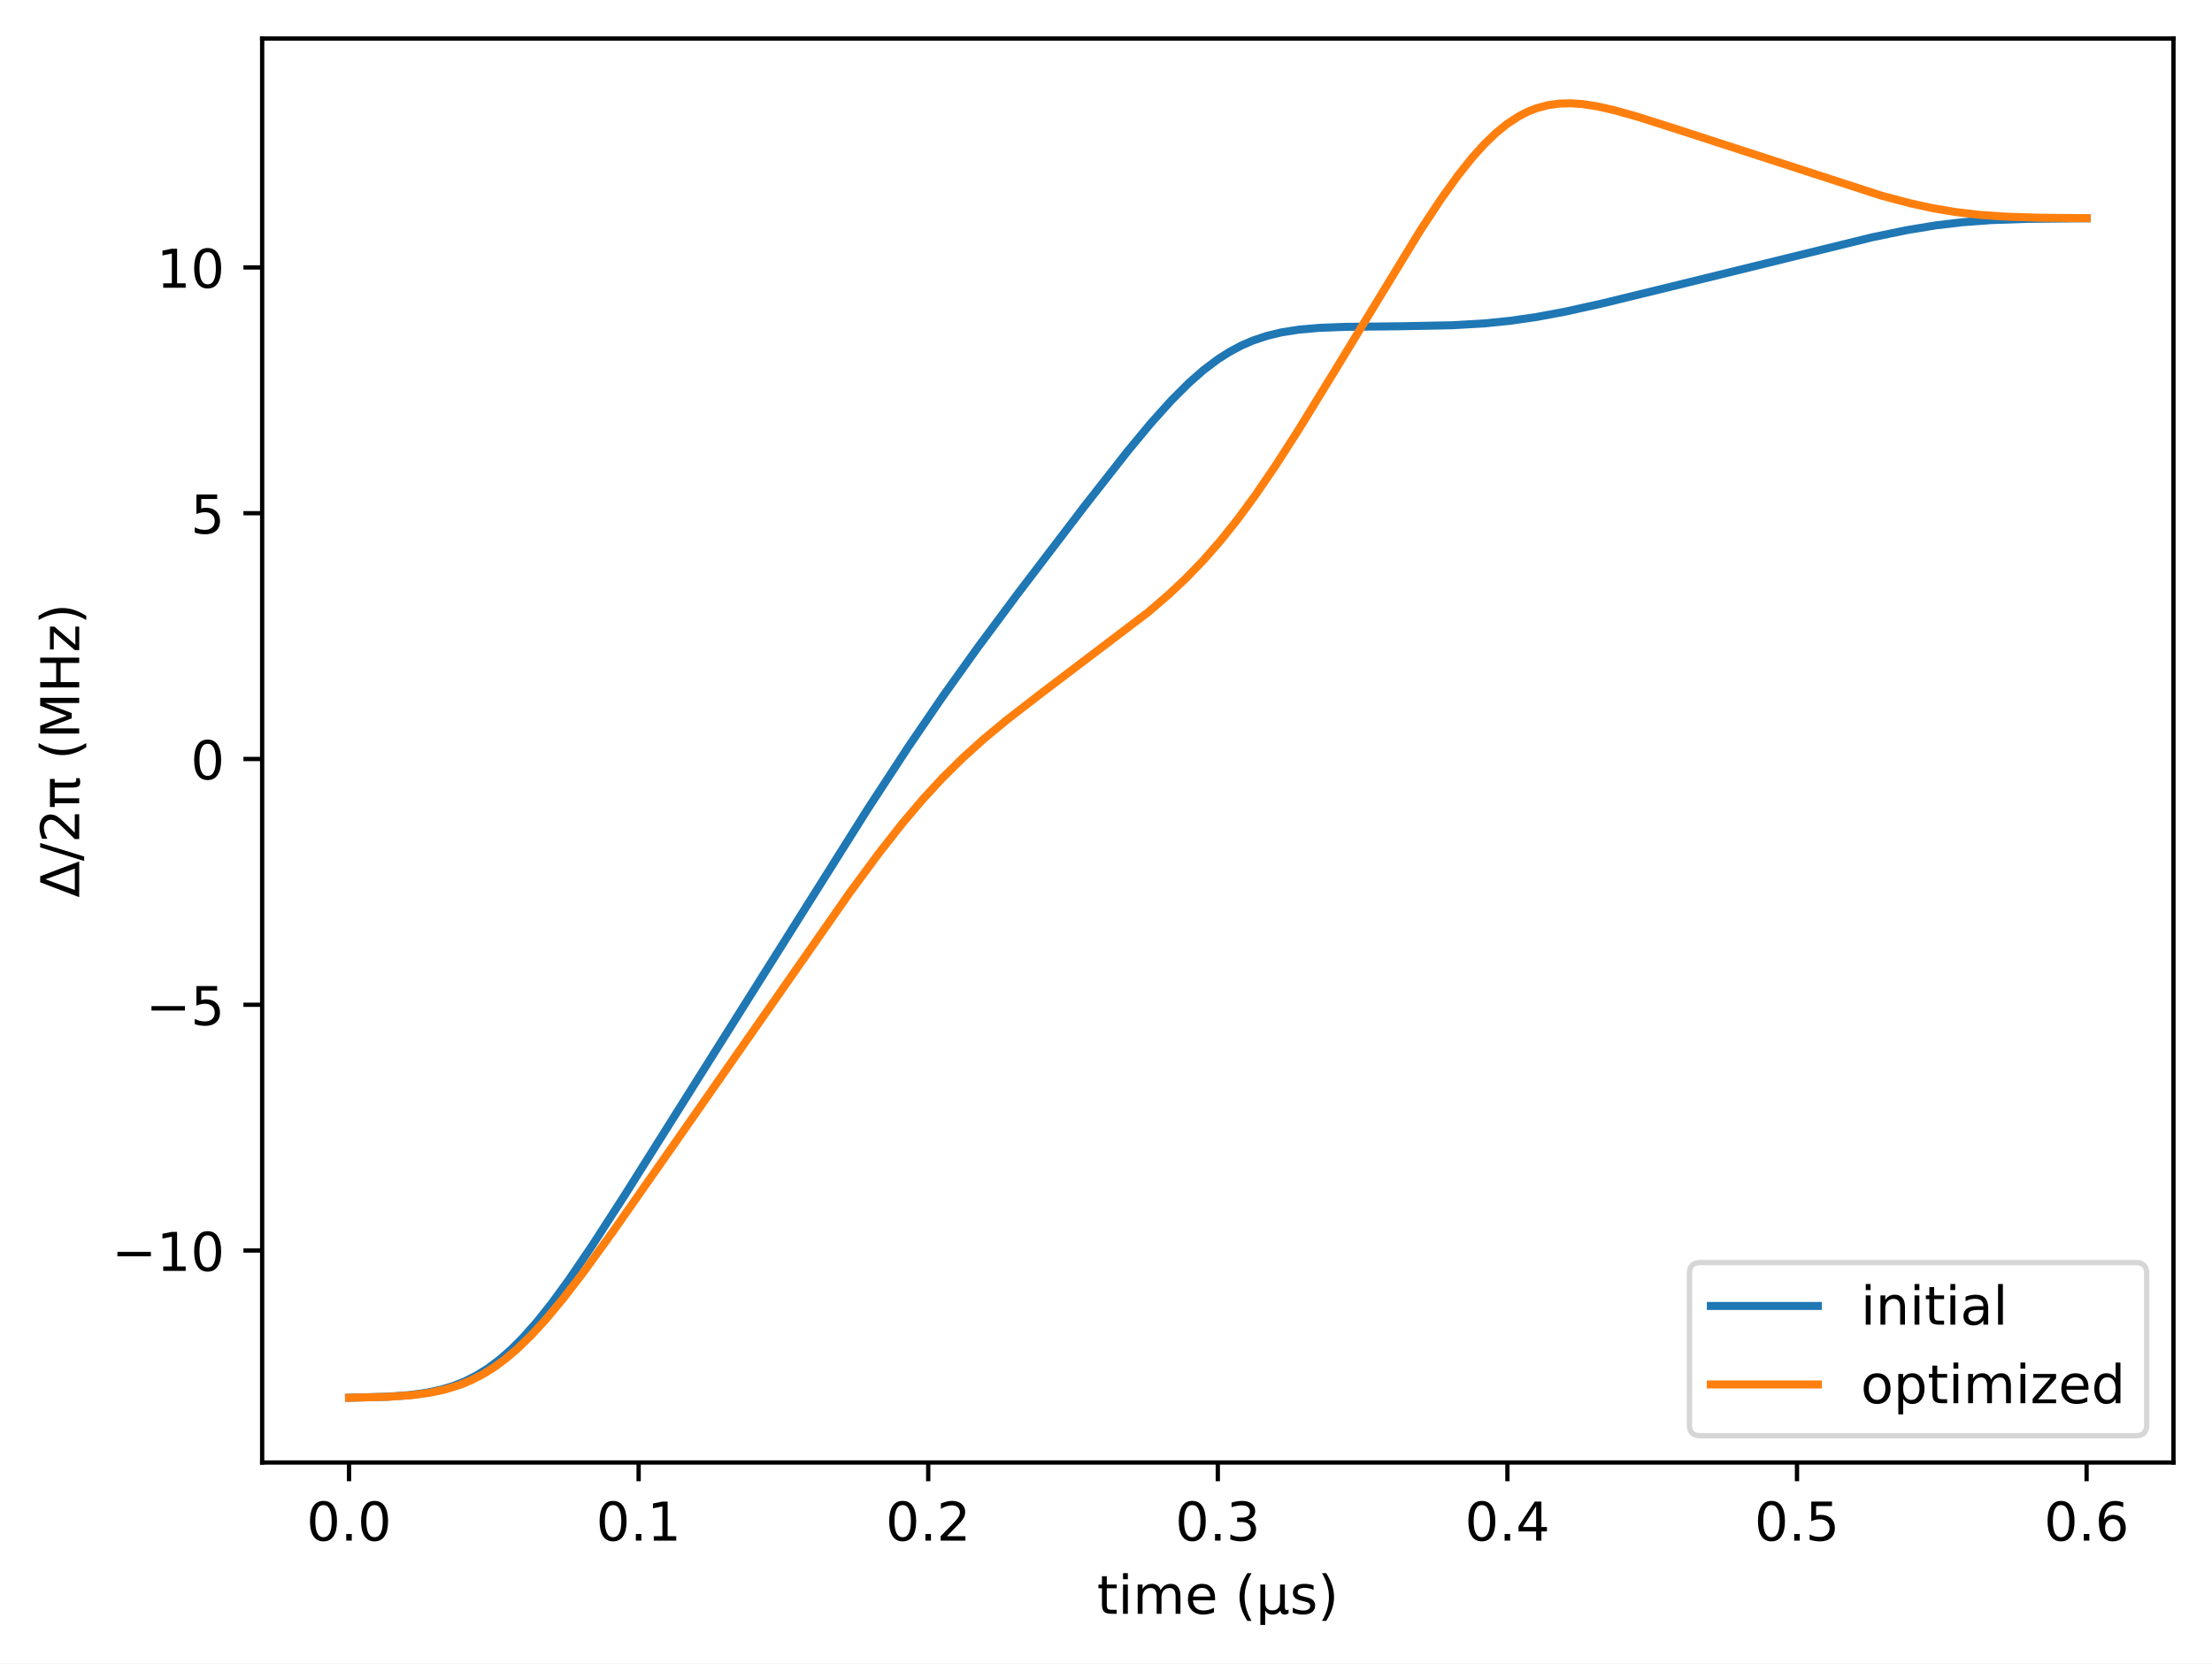
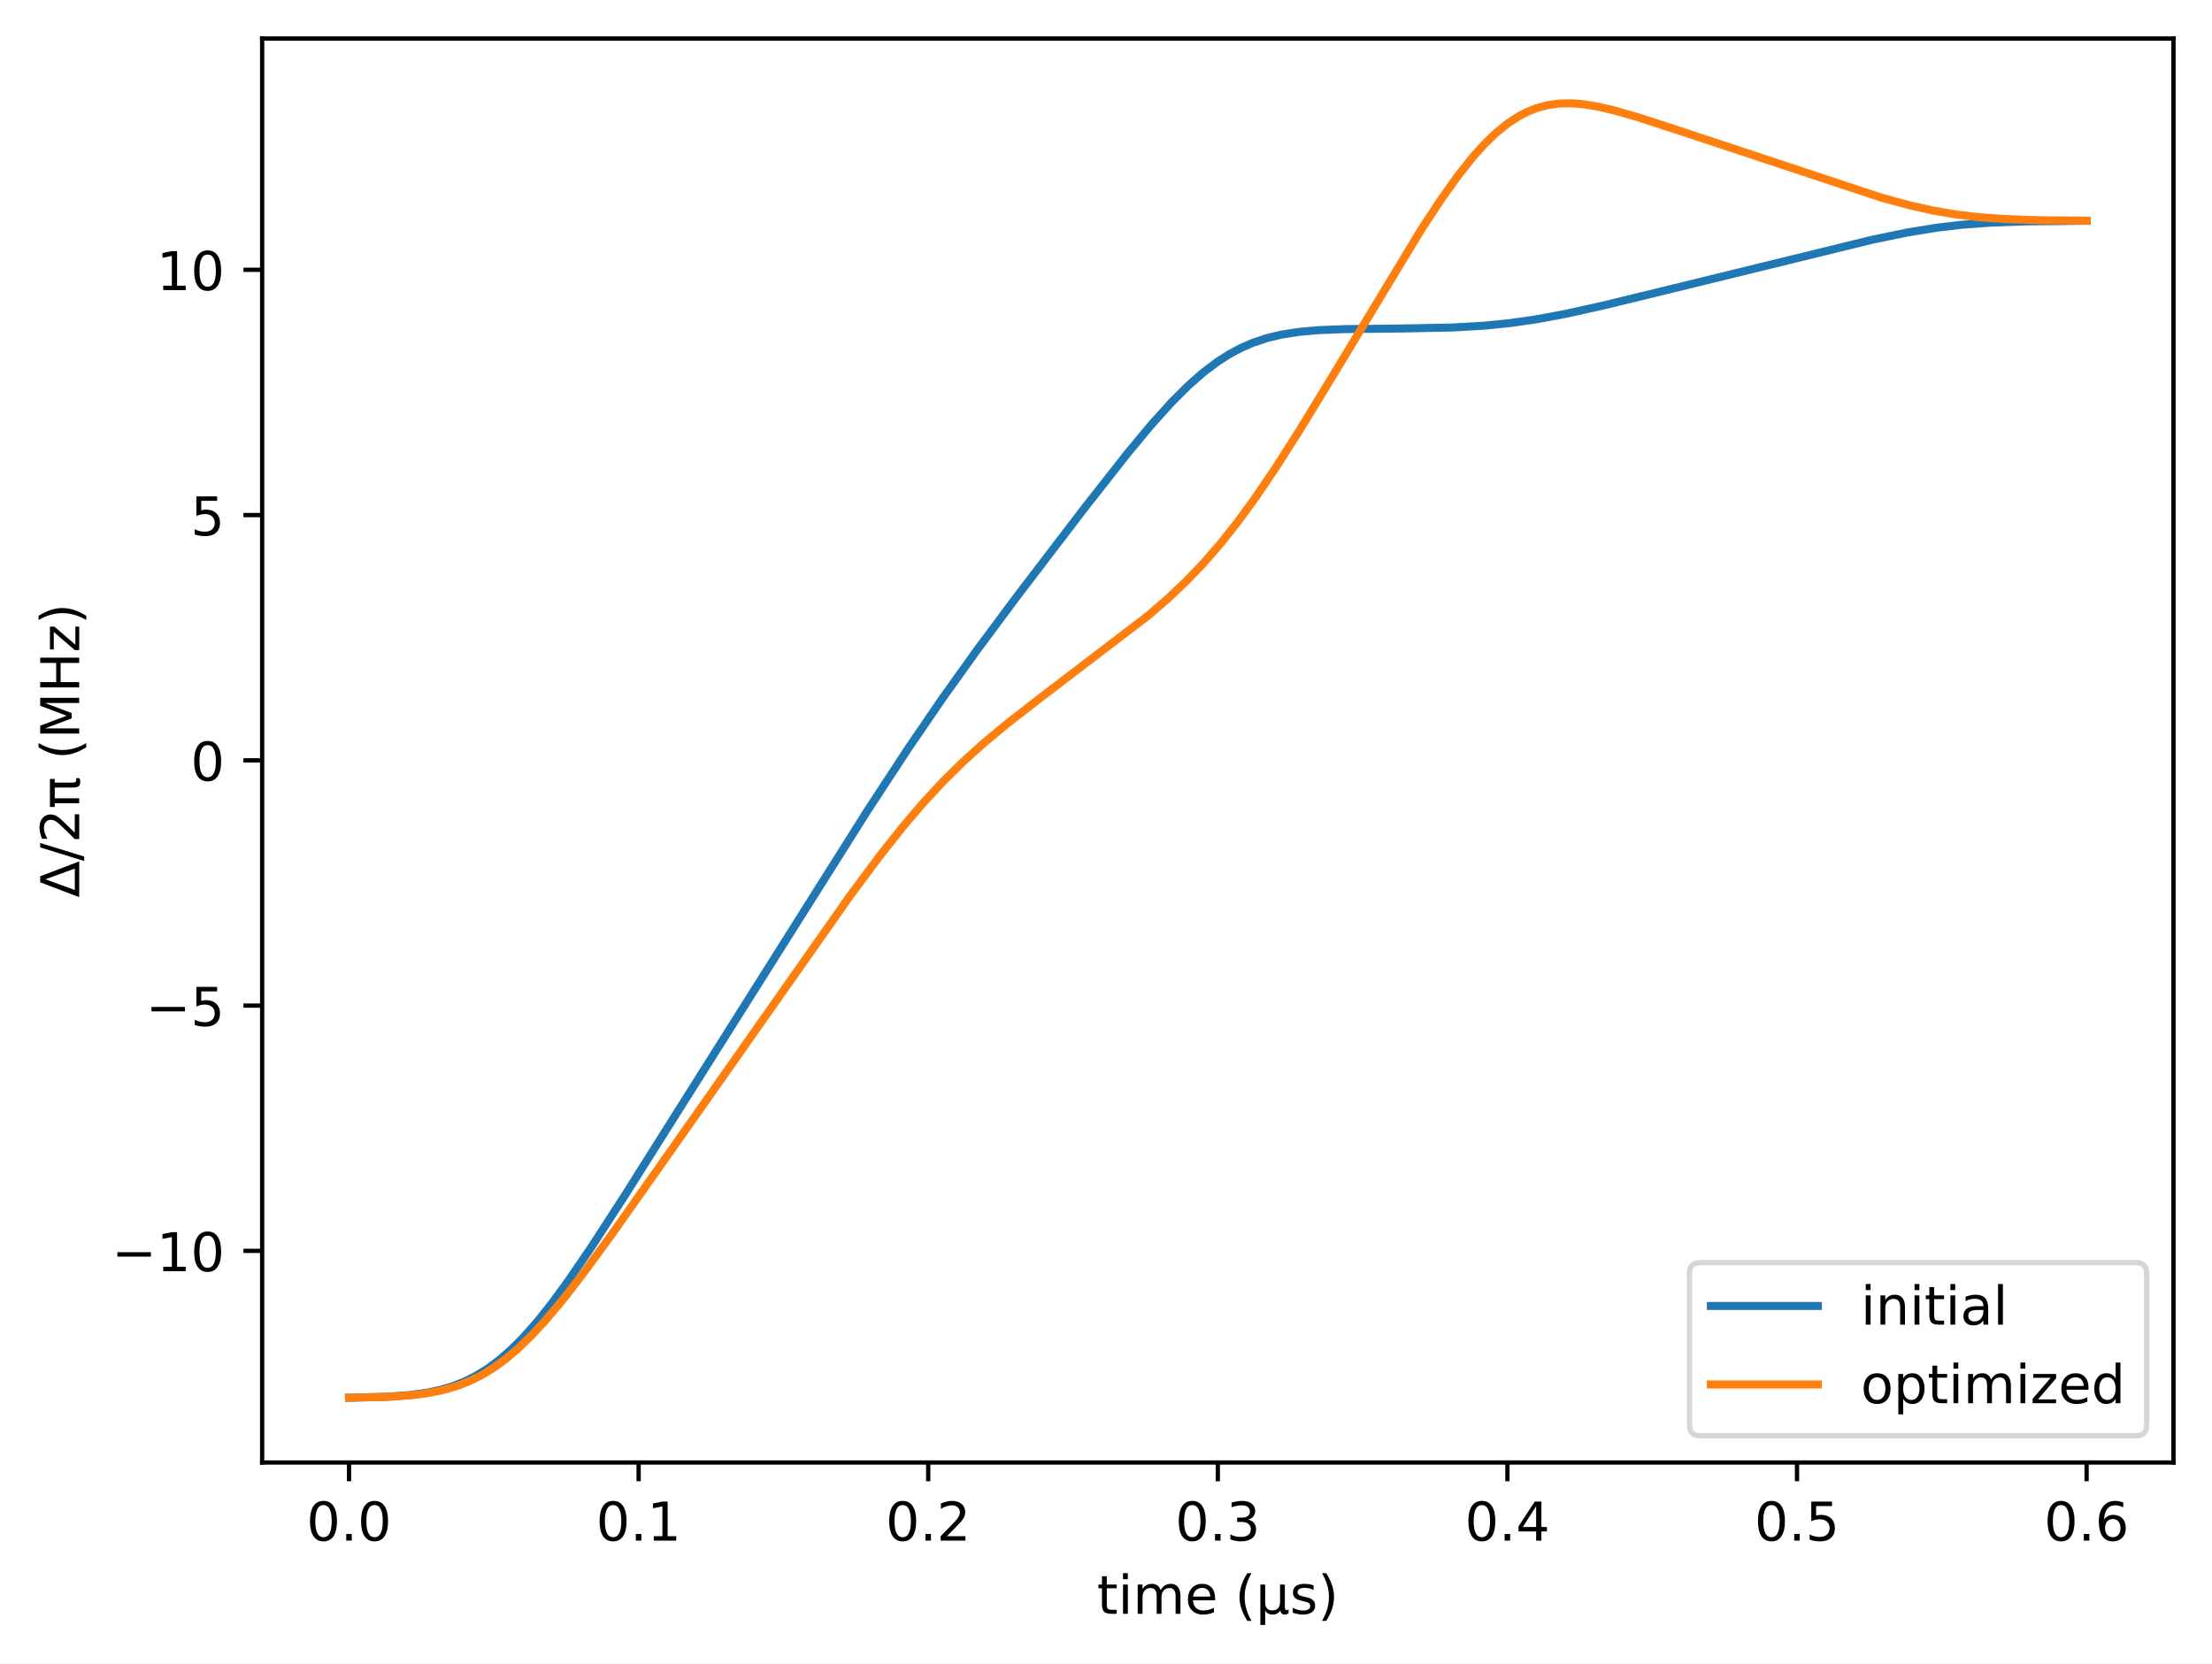
<svg xmlns="http://www.w3.org/2000/svg" xmlns:xlink="http://www.w3.org/1999/xlink" width="413.303pt" height="310.868pt" viewBox="0 0 413.303 310.868" version="1.1">
  <defs>
    <style type="text/css">*{stroke-linejoin: round; stroke-linecap: butt}</style>
  </defs>
  <g id="figure_1">
    <g id="patch_1">
      <path d="M 0 310.868  L 413.303 310.868  L 413.303 0  L 0 0  z " style="fill: #ffffff" />
    </g>
    <g id="axes_1">
      <g id="patch_2">
        <path d="M 48.983 273.312  L 406.103 273.312  L 406.103 7.2  L 48.983 7.2  z " style="fill: #ffffff" />
      </g>
      <g id="matplotlib.axis_1">
        <g id="xtick_1">
          <g id="line2d_1">
            <defs>
-               <path id="m68960dca85" d="M 0 0  L 0 3.5  " style="stroke: #000000; stroke-width: 0.8" />
-             </defs>
-             <g>
-               <use xlink:href="#m68960dca85" x="65.216" y="273.312" style="stroke: #000000; stroke-width: 0.8" />
+               <path id="maa90dbbaae" d="M 0 0  L 0 3.5  " style="stroke: #000000; stroke-width: 0.8" />
+             </defs>
+             <g>
+               <use xlink:href="#maa90dbbaae" x="65.216" y="273.312" style="stroke: #000000; stroke-width: 0.8" />
            </g>
          </g>
          <g id="text_1">
            <g transform="translate(57.26398 287.9104)scale(0.1 -0.1)">
              <defs>
                <path id="DejaVuSans-30" d="M 2034 4250  Q 1547 4250 1301 3770  Q 1056 3291 1056 2328  Q 1056 1369 1301 889  Q 1547 409 2034 409  Q 2525 409 2770 889  Q 3016 1369 3016 2328  Q 3016 3291 2770 3770  Q 2525 4250 2034 4250  z M 2034 4750  Q 2819 4750 3233 4129  Q 3647 3509 3647 2328  Q 3647 1150 3233 529  Q 2819 -91 2034 -91  Q 1250 -91 836 529  Q 422 1150 422 2328  Q 422 3509 836 4129  Q 1250 4750 2034 4750  z " transform="scale(0.015625)" />
                <path id="DejaVuSans-2e" d="M 684 794  L 1344 794  L 1344 0  L 684 0  L 684 794  z " transform="scale(0.015625)" />
              </defs>
              <use xlink:href="#DejaVuSans-30" />
              <use xlink:href="#DejaVuSans-2e" x="63.623" />
              <use xlink:href="#DejaVuSans-30" x="95.41" />
            </g>
          </g>
        </g>
        <g id="xtick_2">
          <g id="line2d_2">
            <g>
-               <use xlink:href="#m68960dca85" x="119.325" y="273.312" style="stroke: #000000; stroke-width: 0.8" />
+               <use xlink:href="#maa90dbbaae" x="119.325" y="273.312" style="stroke: #000000; stroke-width: 0.8" />
            </g>
          </g>
          <g id="text_2">
            <g transform="translate(111.3731 287.9104)scale(0.1 -0.1)">
              <defs>
                <path id="DejaVuSans-31" d="M 794 531  L 1825 531  L 1825 4091  L 703 3866  L 703 4441  L 1819 4666  L 2450 4666  L 2450 531  L 3481 531  L 3481 0  L 794 0  L 794 531  z " transform="scale(0.015625)" />
              </defs>
              <use xlink:href="#DejaVuSans-30" />
              <use xlink:href="#DejaVuSans-2e" x="63.623" />
              <use xlink:href="#DejaVuSans-31" x="95.41" />
            </g>
          </g>
        </g>
        <g id="xtick_3">
          <g id="line2d_3">
            <g>
-               <use xlink:href="#m68960dca85" x="173.434" y="273.312" style="stroke: #000000; stroke-width: 0.8" />
+               <use xlink:href="#maa90dbbaae" x="173.434" y="273.312" style="stroke: #000000; stroke-width: 0.8" />
            </g>
          </g>
          <g id="text_3">
            <g transform="translate(165.4822 287.9104)scale(0.1 -0.1)">
              <defs>
                <path id="DejaVuSans-32" d="M 1228 531  L 3431 531  L 3431 0  L 469 0  L 469 531  Q 828 903 1448 1529  Q 2069 2156 2228 2338  Q 2531 2678 2651 2914  Q 2772 3150 2772 3378  Q 2772 3750 2511 3984  Q 2250 4219 1831 4219  Q 1534 4219 1204 4116  Q 875 4013 500 3803  L 500 4441  Q 881 4594 1212 4672  Q 1544 4750 1819 4750  Q 2544 4750 2975 4387  Q 3406 4025 3406 3419  Q 3406 3131 3298 2873  Q 3191 2616 2906 2266  Q 2828 2175 2409 1742  Q 1991 1309 1228 531  z " transform="scale(0.015625)" />
              </defs>
              <use xlink:href="#DejaVuSans-30" />
              <use xlink:href="#DejaVuSans-2e" x="63.623" />
              <use xlink:href="#DejaVuSans-32" x="95.41" />
            </g>
          </g>
        </g>
        <g id="xtick_4">
          <g id="line2d_4">
            <g>
-               <use xlink:href="#m68960dca85" x="227.543" y="273.312" style="stroke: #000000; stroke-width: 0.8" />
+               <use xlink:href="#maa90dbbaae" x="227.543" y="273.312" style="stroke: #000000; stroke-width: 0.8" />
            </g>
          </g>
          <g id="text_4">
            <g transform="translate(219.5913 287.9104)scale(0.1 -0.1)">
              <defs>
                <path id="DejaVuSans-33" d="M 2597 2516  Q 3050 2419 3304 2112  Q 3559 1806 3559 1356  Q 3559 666 3084 287  Q 2609 -91 1734 -91  Q 1441 -91 1130 -33  Q 819 25 488 141  L 488 750  Q 750 597 1062 519  Q 1375 441 1716 441  Q 2309 441 2620 675  Q 2931 909 2931 1356  Q 2931 1769 2642 2001  Q 2353 2234 1838 2234  L 1294 2234  L 1294 2753  L 1863 2753  Q 2328 2753 2575 2939  Q 2822 3125 2822 3475  Q 2822 3834 2567 4026  Q 2313 4219 1838 4219  Q 1578 4219 1281 4162  Q 984 4106 628 3988  L 628 4550  Q 988 4650 1302 4700  Q 1616 4750 1894 4750  Q 2613 4750 3031 4423  Q 3450 4097 3450 3541  Q 3450 3153 3228 2886  Q 3006 2619 2597 2516  z " transform="scale(0.015625)" />
              </defs>
              <use xlink:href="#DejaVuSans-30" />
              <use xlink:href="#DejaVuSans-2e" x="63.623" />
              <use xlink:href="#DejaVuSans-33" x="95.41" />
            </g>
          </g>
        </g>
        <g id="xtick_5">
          <g id="line2d_5">
            <g>
-               <use xlink:href="#m68960dca85" x="281.652" y="273.312" style="stroke: #000000; stroke-width: 0.8" />
+               <use xlink:href="#maa90dbbaae" x="281.652" y="273.312" style="stroke: #000000; stroke-width: 0.8" />
            </g>
          </g>
          <g id="text_5">
            <g transform="translate(273.7003 287.9104)scale(0.1 -0.1)">
              <defs>
                <path id="DejaVuSans-34" d="M 2419 4116  L 825 1625  L 2419 1625  L 2419 4116  z M 2253 4666  L 3047 4666  L 3047 1625  L 3713 1625  L 3713 1100  L 3047 1100  L 3047 0  L 2419 0  L 2419 1100  L 313 1100  L 313 1709  L 2253 4666  z " transform="scale(0.015625)" />
              </defs>
              <use xlink:href="#DejaVuSans-30" />
              <use xlink:href="#DejaVuSans-2e" x="63.623" />
              <use xlink:href="#DejaVuSans-34" x="95.41" />
            </g>
          </g>
        </g>
        <g id="xtick_6">
          <g id="line2d_6">
            <g>
-               <use xlink:href="#m68960dca85" x="335.761" y="273.312" style="stroke: #000000; stroke-width: 0.8" />
+               <use xlink:href="#maa90dbbaae" x="335.761" y="273.312" style="stroke: #000000; stroke-width: 0.8" />
            </g>
          </g>
          <g id="text_6">
            <g transform="translate(327.8094 287.9104)scale(0.1 -0.1)">
              <defs>
                <path id="DejaVuSans-35" d="M 691 4666  L 3169 4666  L 3169 4134  L 1269 4134  L 1269 2991  Q 1406 3038 1543 3061  Q 1681 3084 1819 3084  Q 2600 3084 3056 2656  Q 3513 2228 3513 1497  Q 3513 744 3044 326  Q 2575 -91 1722 -91  Q 1428 -91 1123 -41  Q 819 9 494 109  L 494 744  Q 775 591 1075 516  Q 1375 441 1709 441  Q 2250 441 2565 725  Q 2881 1009 2881 1497  Q 2881 1984 2565 2268  Q 2250 2553 1709 2553  Q 1456 2553 1204 2497  Q 953 2441 691 2322  L 691 4666  z " transform="scale(0.015625)" />
              </defs>
              <use xlink:href="#DejaVuSans-30" />
              <use xlink:href="#DejaVuSans-2e" x="63.623" />
              <use xlink:href="#DejaVuSans-35" x="95.41" />
            </g>
          </g>
        </g>
        <g id="xtick_7">
          <g id="line2d_7">
            <g>
-               <use xlink:href="#m68960dca85" x="389.87" y="273.312" style="stroke: #000000; stroke-width: 0.8" />
+               <use xlink:href="#maa90dbbaae" x="389.87" y="273.312" style="stroke: #000000; stroke-width: 0.8" />
            </g>
          </g>
          <g id="text_7">
            <g transform="translate(381.9185 287.9104)scale(0.1 -0.1)">
              <defs>
                <path id="DejaVuSans-36" d="M 2113 2584  Q 1688 2584 1439 2293  Q 1191 2003 1191 1497  Q 1191 994 1439 701  Q 1688 409 2113 409  Q 2538 409 2786 701  Q 3034 994 3034 1497  Q 3034 2003 2786 2293  Q 2538 2584 2113 2584  z M 3366 4563  L 3366 3988  Q 3128 4100 2886 4159  Q 2644 4219 2406 4219  Q 1781 4219 1451 3797  Q 1122 3375 1075 2522  Q 1259 2794 1537 2939  Q 1816 3084 2150 3084  Q 2853 3084 3261 2657  Q 3669 2231 3669 1497  Q 3669 778 3244 343  Q 2819 -91 2113 -91  Q 1303 -91 875 529  Q 447 1150 447 2328  Q 447 3434 972 4092  Q 1497 4750 2381 4750  Q 2619 4750 2861 4703  Q 3103 4656 3366 4563  z " transform="scale(0.015625)" />
              </defs>
              <use xlink:href="#DejaVuSans-30" />
              <use xlink:href="#DejaVuSans-2e" x="63.623" />
              <use xlink:href="#DejaVuSans-36" x="95.41" />
            </g>
          </g>
        </g>
        <g id="text_8">
          <g transform="translate(204.9702 301.5886)scale(0.1 -0.1)">
            <defs>
              <path id="DejaVuSans-74" d="M 1172 4494  L 1172 3500  L 2356 3500  L 2356 3053  L 1172 3053  L 1172 1153  Q 1172 725 1289 603  Q 1406 481 1766 481  L 2356 481  L 2356 0  L 1766 0  Q 1100 0 847 248  Q 594 497 594 1153  L 594 3053  L 172 3053  L 172 3500  L 594 3500  L 594 4494  L 1172 4494  z " transform="scale(0.015625)" />
              <path id="DejaVuSans-69" d="M 603 3500  L 1178 3500  L 1178 0  L 603 0  L 603 3500  z M 603 4863  L 1178 4863  L 1178 4134  L 603 4134  L 603 4863  z " transform="scale(0.015625)" />
              <path id="DejaVuSans-6d" d="M 3328 2828  Q 3544 3216 3844 3400  Q 4144 3584 4550 3584  Q 5097 3584 5394 3201  Q 5691 2819 5691 2113  L 5691 0  L 5113 0  L 5113 2094  Q 5113 2597 4934 2840  Q 4756 3084 4391 3084  Q 3944 3084 3684 2787  Q 3425 2491 3425 1978  L 3425 0  L 2847 0  L 2847 2094  Q 2847 2600 2669 2842  Q 2491 3084 2119 3084  Q 1678 3084 1418 2786  Q 1159 2488 1159 1978  L 1159 0  L 581 0  L 581 3500  L 1159 3500  L 1159 2956  Q 1356 3278 1631 3431  Q 1906 3584 2284 3584  Q 2666 3584 2933 3390  Q 3200 3197 3328 2828  z " transform="scale(0.015625)" />
              <path id="DejaVuSans-65" d="M 3597 1894  L 3597 1613  L 953 1613  Q 991 1019 1311 708  Q 1631 397 2203 397  Q 2534 397 2845 478  Q 3156 559 3463 722  L 3463 178  Q 3153 47 2828 -22  Q 2503 -91 2169 -91  Q 1331 -91 842 396  Q 353 884 353 1716  Q 353 2575 817 3079  Q 1281 3584 2069 3584  Q 2775 3584 3186 3129  Q 3597 2675 3597 1894  z M 3022 2063  Q 3016 2534 2758 2815  Q 2500 3097 2075 3097  Q 1594 3097 1305 2825  Q 1016 2553 972 2059  L 3022 2063  z " transform="scale(0.015625)" />
              <path id="DejaVuSans-20" transform="scale(0.015625)" />
              <path id="DejaVuSans-28" d="M 1984 4856  Q 1566 4138 1362 3434  Q 1159 2731 1159 2009  Q 1159 1288 1364 580  Q 1569 -128 1984 -844  L 1484 -844  Q 1016 -109 783 600  Q 550 1309 550 2009  Q 550 2706 781 3412  Q 1013 4119 1484 4856  L 1984 4856  z " transform="scale(0.015625)" />
              <path id="DejaVuSans-3bc" d="M 544 -1331  L 544 3500  L 1119 3500  L 1119 1325  Q 1119 872 1334 640  Q 1550 409 1972 409  Q 2434 409 2667 671  Q 2900 934 2900 1459  L 2900 3500  L 3475 3500  L 3475 806  Q 3475 619 3529 530  Q 3584 441 3700 441  Q 3728 441 3778 458  Q 3828 475 3916 513  L 3916 50  Q 3788 -22 3673 -56  Q 3559 -91 3450 -91  Q 3234 -91 3106 31  Q 2978 153 2931 403  Q 2775 156 2548 32  Q 2322 -91 2016 -91  Q 1697 -91 1473 31  Q 1250 153 1119 397  L 1119 -1331  L 544 -1331  z " transform="scale(0.015625)" />
              <path id="DejaVuSans-73" d="M 2834 3397  L 2834 2853  Q 2591 2978 2328 3040  Q 2066 3103 1784 3103  Q 1356 3103 1142 2972  Q 928 2841 928 2578  Q 928 2378 1081 2264  Q 1234 2150 1697 2047  L 1894 2003  Q 2506 1872 2764 1633  Q 3022 1394 3022 966  Q 3022 478 2636 193  Q 2250 -91 1575 -91  Q 1294 -91 989 -36  Q 684 19 347 128  L 347 722  Q 666 556 975 473  Q 1284 391 1588 391  Q 1994 391 2212 530  Q 2431 669 2431 922  Q 2431 1156 2273 1281  Q 2116 1406 1581 1522  L 1381 1569  Q 847 1681 609 1914  Q 372 2147 372 2553  Q 372 3047 722 3315  Q 1072 3584 1716 3584  Q 2034 3584 2315 3537  Q 2597 3491 2834 3397  z " transform="scale(0.015625)" />
              <path id="DejaVuSans-29" d="M 513 4856  L 1013 4856  Q 1481 4119 1714 3412  Q 1947 2706 1947 2009  Q 1947 1309 1714 600  Q 1481 -109 1013 -844  L 513 -844  Q 928 -128 1133 580  Q 1338 1288 1338 2009  Q 1338 2731 1133 3434  Q 928 4138 513 4856  z " transform="scale(0.015625)" />
            </defs>
            <use xlink:href="#DejaVuSans-74" />
            <use xlink:href="#DejaVuSans-69" x="39.209" />
            <use xlink:href="#DejaVuSans-6d" x="66.992" />
            <use xlink:href="#DejaVuSans-65" x="164.404" />
            <use xlink:href="#DejaVuSans-20" x="225.928" />
            <use xlink:href="#DejaVuSans-28" x="257.715" />
            <use xlink:href="#DejaVuSans-3bc" x="296.729" />
            <use xlink:href="#DejaVuSans-73" x="360.352" />
            <use xlink:href="#DejaVuSans-29" x="412.451" />
          </g>
        </g>
      </g>
      <g id="matplotlib.axis_2">
        <g id="ytick_1">
          <g id="line2d_8">
            <defs>
-               <path id="m7fe374b155" d="M 0 0  L -3.5 0  " style="stroke: #000000; stroke-width: 0.8" />
-             </defs>
-             <g>
-               <use xlink:href="#m7fe374b155" x="48.983" y="233.704" style="stroke: #000000; stroke-width: 0.8" />
+               <path id="m363ffc39ec" d="M 0 0  L -3.5 0  " style="stroke: #000000; stroke-width: 0.8" />
+             </defs>
+             <g>
+               <use xlink:href="#m363ffc39ec" x="48.983" y="233.762" style="stroke: #000000; stroke-width: 0.8" />
            </g>
          </g>
          <g id="text_9">
-             <g transform="translate(20.87813 237.5032)scale(0.1 -0.1)">
+             <g transform="translate(20.87813 237.561)scale(0.1 -0.1)">
              <defs>
                <path id="DejaVuSans-2212" d="M 678 2272  L 4684 2272  L 4684 1741  L 678 1741  L 678 2272  z " transform="scale(0.015625)" />
              </defs>
              <use xlink:href="#DejaVuSans-2212" />
              <use xlink:href="#DejaVuSans-31" x="83.789" />
              <use xlink:href="#DejaVuSans-30" x="147.412" />
            </g>
          </g>
        </g>
        <g id="ytick_2">
          <g id="line2d_9">
            <g>
-               <use xlink:href="#m7fe374b155" x="48.983" y="187.772" style="stroke: #000000; stroke-width: 0.8" />
+               <use xlink:href="#m363ffc39ec" x="48.983" y="187.926" style="stroke: #000000; stroke-width: 0.8" />
            </g>
          </g>
          <g id="text_10">
-             <g transform="translate(27.24063 191.5709)scale(0.1 -0.1)">
+             <g transform="translate(27.24063 191.7255)scale(0.1 -0.1)">
              <use xlink:href="#DejaVuSans-2212" />
              <use xlink:href="#DejaVuSans-35" x="83.789" />
            </g>
          </g>
        </g>
        <g id="ytick_3">
          <g id="line2d_10">
            <g>
-               <use xlink:href="#m7fe374b155" x="48.983" y="141.839" style="stroke: #000000; stroke-width: 0.8" />
+               <use xlink:href="#m363ffc39ec" x="48.983" y="142.091" style="stroke: #000000; stroke-width: 0.8" />
            </g>
          </g>
          <g id="text_11">
-             <g transform="translate(35.62031 145.6386)scale(0.1 -0.1)">
+             <g transform="translate(35.62031 145.89)scale(0.1 -0.1)">
              <use xlink:href="#DejaVuSans-30" />
            </g>
          </g>
        </g>
        <g id="ytick_4">
          <g id="line2d_11">
            <g>
-               <use xlink:href="#m7fe374b155" x="48.983" y="95.907" style="stroke: #000000; stroke-width: 0.8" />
+               <use xlink:href="#m363ffc39ec" x="48.983" y="96.255" style="stroke: #000000; stroke-width: 0.8" />
            </g>
          </g>
          <g id="text_12">
-             <g transform="translate(35.62031 99.70632)scale(0.1 -0.1)">
+             <g transform="translate(35.62031 100.0546)scale(0.1 -0.1)">
              <use xlink:href="#DejaVuSans-35" />
            </g>
          </g>
        </g>
        <g id="ytick_5">
          <g id="line2d_12">
            <g>
-               <use xlink:href="#m7fe374b155" x="48.983" y="49.975" style="stroke: #000000; stroke-width: 0.8" />
+               <use xlink:href="#m363ffc39ec" x="48.983" y="50.42" style="stroke: #000000; stroke-width: 0.8" />
            </g>
          </g>
          <g id="text_13">
-             <g transform="translate(29.25781 53.77403)scale(0.1 -0.1)">
+             <g transform="translate(29.25781 54.21911)scale(0.1 -0.1)">
              <use xlink:href="#DejaVuSans-31" />
              <use xlink:href="#DejaVuSans-30" x="63.623" />
            </g>
          </g>
        </g>
        <g id="text_14">
          <g transform="translate(14.79844 167.7412)rotate(-90)scale(0.1 -0.1)">
            <defs>
              <path id="DejaVuSans-394" d="M 2188 4044  L 906 525  L 3472 525  L 2188 4044  z M 50 0  L 1831 4666  L 2547 4666  L 4325 0  L 50 0  z " transform="scale(0.015625)" />
              <path id="DejaVuSans-2f" d="M 1625 4666  L 2156 4666  L 531 -594  L 0 -594  L 1625 4666  z " transform="scale(0.015625)" />
              <path id="DejaVuSans-3c0" d="M 231 3500  L 3584 3500  L 3584 2925  L 3144 2925  L 3144 775  Q 3144 550 3220 451  Q 3297 353 3469 353  Q 3516 353 3584 361  Q 3653 369 3675 372  L 3675 -44  Q 3566 -84 3450 -103  Q 3334 -122 3219 -122  Q 2844 -122 2700 83  Q 2556 288 2556 838  L 2556 2925  L 1266 2925  L 1266 0  L 678 0  L 678 2925  L 231 2925  L 231 3500  z " transform="scale(0.015625)" />
              <path id="DejaVuSans-4d" d="M 628 4666  L 1569 4666  L 2759 1491  L 3956 4666  L 4897 4666  L 4897 0  L 4281 0  L 4281 4097  L 3078 897  L 2444 897  L 1241 4097  L 1241 0  L 628 0  L 628 4666  z " transform="scale(0.015625)" />
              <path id="DejaVuSans-48" d="M 628 4666  L 1259 4666  L 1259 2753  L 3553 2753  L 3553 4666  L 4184 4666  L 4184 0  L 3553 0  L 3553 2222  L 1259 2222  L 1259 0  L 628 0  L 628 4666  z " transform="scale(0.015625)" />
              <path id="DejaVuSans-7a" d="M 353 3500  L 3084 3500  L 3084 2975  L 922 459  L 3084 459  L 3084 0  L 275 0  L 275 525  L 2438 3041  L 353 3041  L 353 3500  z " transform="scale(0.015625)" />
            </defs>
            <use xlink:href="#DejaVuSans-394" />
            <use xlink:href="#DejaVuSans-2f" x="68.408" />
            <use xlink:href="#DejaVuSans-32" x="102.1" />
            <use xlink:href="#DejaVuSans-3c0" x="165.723" />
            <use xlink:href="#DejaVuSans-20" x="225.928" />
            <use xlink:href="#DejaVuSans-28" x="257.715" />
            <use xlink:href="#DejaVuSans-4d" x="296.729" />
            <use xlink:href="#DejaVuSans-48" x="383.008" />
            <use xlink:href="#DejaVuSans-7a" x="458.203" />
            <use xlink:href="#DejaVuSans-29" x="510.693" />
          </g>
        </g>
      </g>
      <g id="line2d_13">
-         <path d="M 65.216 261.211  L 72.25 261.027  L 76.578 260.708  L 79.825 260.257  L 82.53 259.666  L 84.695 259.008  L 86.859 258.147  L 89.024 257.055  L 91.188 255.706  L 93.352 254.085  L 95.517 252.188  L 97.681 250.022  L 100.386 246.961  L 103.092 243.558  L 106.338 239.109  L 110.667 232.738  L 116.619 223.524  L 129.605 202.887  L 162.071 151.283  L 169.646 139.686  L 176.139 130.173  L 182.632 121.088  L 190.208 110.893  L 202.653 94.574  L 210.769 84.231  L 215.098 79.02  L 218.885 74.807  L 222.132 71.567  L 224.837 69.192  L 227.543 67.151  L 229.707 65.77  L 231.872 64.613  L 234.036 63.668  L 236.741 62.76  L 239.447 62.111  L 242.693 61.603  L 246.481 61.27  L 251.351 61.081  L 261.632 60.974  L 271.371 60.783  L 277.323 60.44  L 282.193 59.95  L 287.063 59.246  L 292.474 58.236  L 299.508 56.675  L 312.494 53.505  L 349.829 44.342  L 356.322 43  L 361.733 42.113  L 366.603 41.538  L 372.014 41.138  L 378.507 40.907  L 388.788 40.804  L 389.87 40.801  L 389.87 40.801  " clip-path="url(#pee6e7c73fe)" style="fill: none; stroke: #1f77b4; stroke-width: 1.5; stroke-linecap: square" />
+         <path d="M 65.216 261.211  L 72.25 261.027  L 76.578 260.709  L 79.825 260.258  L 82.53 259.669  L 84.695 259.012  L 86.859 258.154  L 89.024 257.063  L 91.188 255.717  L 93.352 254.1  L 95.517 252.207  L 97.681 250.045  L 100.386 246.991  L 103.092 243.595  L 106.338 239.155  L 110.667 232.798  L 116.619 223.603  L 129.605 203.01  L 162.071 151.515  L 169.646 139.942  L 176.139 130.449  L 182.632 121.384  L 190.208 111.21  L 202.653 94.925  L 210.769 84.604  L 215.098 79.404  L 218.885 75.2  L 222.132 71.967  L 224.837 69.597  L 227.543 67.56  L 229.707 66.182  L 231.872 65.027  L 234.036 64.084  L 236.741 63.178  L 239.447 62.531  L 242.693 62.023  L 246.481 61.691  L 251.351 61.503  L 261.632 61.396  L 271.371 61.205  L 277.323 60.863  L 282.193 60.374  L 287.063 59.672  L 292.474 58.664  L 299.508 57.106  L 312.494 53.943  L 349.829 44.799  L 356.322 43.46  L 361.733 42.574  L 366.603 42  L 372.014 41.602  L 378.507 41.371  L 388.788 41.269  L 389.87 41.265  L 389.87 41.265  " clip-path="url(#p3752d04491)" style="fill: none; stroke: #1f77b4; stroke-width: 1.5; stroke-linecap: square" />
      </g>
      <g id="line2d_14">
-         <path d="M 65.216 261.216  L 72.791 261.025  L 77.12 260.708  L 80.366 260.264  L 83.072 259.688  L 85.777 258.863  L 87.941 257.985  L 90.106 256.886  L 92.27 255.546  L 94.434 253.959  L 96.599 252.123  L 99.304 249.498  L 102.01 246.543  L 105.256 242.638  L 109.044 237.712  L 114.455 230.256  L 124.194 216.356  L 158.824 166.748  L 164.235 159.428  L 168.564 153.922  L 172.352 149.45  L 176.139 145.345  L 179.927 141.607  L 183.714 138.193  L 188.043 134.598  L 193.995 129.989  L 214.557 114.386  L 218.344 111.125  L 221.591 108.071  L 224.837 104.715  L 228.084 101.009  L 231.33 96.937  L 234.577 92.511  L 238.365 86.96  L 242.693 80.222  L 249.186 69.647  L 265.419 43.001  L 269.207 37.264  L 272.453 32.742  L 275.159 29.359  L 277.323 26.96  L 279.488 24.872  L 281.652 23.118  L 283.816 21.709  L 285.44 20.879  L 287.063 20.236  L 289.227 19.654  L 291.392 19.356  L 293.556 19.304  L 295.72 19.456  L 298.426 19.872  L 301.672 20.607  L 306.001 21.827  L 313.576 24.236  L 351.453 36.536  L 356.864 37.978  L 361.192 38.923  L 365.521 39.646  L 369.85 40.147  L 374.72 40.485  L 381.213 40.693  L 389.87 40.772  L 389.87 40.772  " clip-path="url(#pee6e7c73fe)" style="fill: none; stroke: #ff7f0e; stroke-width: 1.5; stroke-linecap: square" />
+         <path d="M 65.216 261.216  L 72.791 261.026  L 77.12 260.712  L 80.366 260.271  L 83.072 259.699  L 85.777 258.88  L 87.941 258.008  L 90.106 256.916  L 92.27 255.587  L 94.434 254.01  L 96.599 252.188  L 99.304 249.582  L 102.01 246.648  L 105.256 242.77  L 109.044 237.879  L 114.455 230.476  L 124.194 216.675  L 158.824 167.417  L 164.235 160.142  L 168.564 154.665  L 172.352 150.211  L 176.139 146.116  L 179.927 142.38  L 183.714 138.961  L 188.043 135.354  L 193.995 130.722  L 214.557 115.017  L 218.344 111.733  L 221.591 108.659  L 224.837 105.279  L 228.084 101.547  L 231.33 97.446  L 234.577 92.989  L 238.365 87.397  L 242.693 80.611  L 249.186 69.96  L 265.419 43.122  L 269.207 37.345  L 272.453 32.793  L 275.159 29.388  L 277.323 26.974  L 279.488 24.875  L 281.652 23.112  L 283.816 21.698  L 285.44 20.866  L 287.063 20.223  L 289.227 19.643  L 291.392 19.35  L 293.556 19.306  L 295.72 19.468  L 298.426 19.898  L 301.672 20.651  L 306.001 21.899  L 313.576 24.359  L 351.453 36.912  L 356.864 38.384  L 361.192 39.349  L 365.521 40.087  L 369.85 40.598  L 374.72 40.943  L 381.213 41.155  L 389.87 41.236  L 389.87 41.236  " clip-path="url(#p3752d04491)" style="fill: none; stroke: #ff7f0e; stroke-width: 1.5; stroke-linecap: square" />
      </g>
      <g id="patch_3">
        <path d="M 48.983 273.312  L 48.983 7.2  " style="fill: none; stroke: #000000; stroke-width: 0.8; stroke-linejoin: miter; stroke-linecap: square" />
      </g>
      <g id="patch_4">
        <path d="M 406.103 273.312  L 406.103 7.2  " style="fill: none; stroke: #000000; stroke-width: 0.8; stroke-linejoin: miter; stroke-linecap: square" />
      </g>
      <g id="patch_5">
        <path d="M 48.983 273.312  L 406.103 273.312  " style="fill: none; stroke: #000000; stroke-width: 0.8; stroke-linejoin: miter; stroke-linecap: square" />
      </g>
      <g id="patch_6">
        <path d="M 48.983 7.2  L 406.103 7.2  " style="fill: none; stroke: #000000; stroke-width: 0.8; stroke-linejoin: miter; stroke-linecap: square" />
      </g>
      <g id="legend_1">
        <g id="patch_7">
          <path d="M 317.668 268.312  L 399.103 268.312  Q 401.103 268.312 401.103 266.312  L 401.103 237.956  Q 401.103 235.956 399.103 235.956  L 317.668 235.956  Q 315.668 235.956 315.668 237.956  L 315.668 266.312  Q 315.668 268.312 317.668 268.312  z " style="fill: #ffffff; opacity: 0.8; stroke: #cccccc; stroke-linejoin: miter" />
        </g>
        <g id="line2d_15">
          <path d="M 319.668 244.054  L 329.668 244.054  L 339.668 244.054  " style="fill: none; stroke: #1f77b4; stroke-width: 1.5; stroke-linecap: square" />
        </g>
        <g id="text_15">
          <g transform="translate(347.6684 247.5542)scale(0.1 -0.1)">
            <defs>
              <path id="DejaVuSans-6e" d="M 3513 2113  L 3513 0  L 2938 0  L 2938 2094  Q 2938 2591 2744 2837  Q 2550 3084 2163 3084  Q 1697 3084 1428 2787  Q 1159 2491 1159 1978  L 1159 0  L 581 0  L 581 3500  L 1159 3500  L 1159 2956  Q 1366 3272 1645 3428  Q 1925 3584 2291 3584  Q 2894 3584 3203 3211  Q 3513 2838 3513 2113  z " transform="scale(0.015625)" />
              <path id="DejaVuSans-61" d="M 2194 1759  Q 1497 1759 1228 1600  Q 959 1441 959 1056  Q 959 750 1161 570  Q 1363 391 1709 391  Q 2188 391 2477 730  Q 2766 1069 2766 1631  L 2766 1759  L 2194 1759  z M 3341 1997  L 3341 0  L 2766 0  L 2766 531  Q 2569 213 2275 61  Q 1981 -91 1556 -91  Q 1019 -91 701 211  Q 384 513 384 1019  Q 384 1609 779 1909  Q 1175 2209 1959 2209  L 2766 2209  L 2766 2266  Q 2766 2663 2505 2880  Q 2244 3097 1772 3097  Q 1472 3097 1187 3025  Q 903 2953 641 2809  L 641 3341  Q 956 3463 1253 3523  Q 1550 3584 1831 3584  Q 2591 3584 2966 3190  Q 3341 2797 3341 1997  z " transform="scale(0.015625)" />
              <path id="DejaVuSans-6c" d="M 603 4863  L 1178 4863  L 1178 0  L 603 0  L 603 4863  z " transform="scale(0.015625)" />
            </defs>
            <use xlink:href="#DejaVuSans-69" />
            <use xlink:href="#DejaVuSans-6e" x="27.783" />
            <use xlink:href="#DejaVuSans-69" x="91.162" />
            <use xlink:href="#DejaVuSans-74" x="118.945" />
            <use xlink:href="#DejaVuSans-69" x="158.154" />
            <use xlink:href="#DejaVuSans-61" x="185.938" />
            <use xlink:href="#DejaVuSans-6c" x="247.217" />
          </g>
        </g>
        <g id="line2d_16">
          <path d="M 319.668 258.732  L 329.668 258.732  L 339.668 258.732  " style="fill: none; stroke: #ff7f0e; stroke-width: 1.5; stroke-linecap: square" />
        </g>
        <g id="text_16">
          <g transform="translate(347.6684 262.2323)scale(0.1 -0.1)">
            <defs>
              <path id="DejaVuSans-6f" d="M 1959 3097  Q 1497 3097 1228 2736  Q 959 2375 959 1747  Q 959 1119 1226 758  Q 1494 397 1959 397  Q 2419 397 2687 759  Q 2956 1122 2956 1747  Q 2956 2369 2687 2733  Q 2419 3097 1959 3097  z M 1959 3584  Q 2709 3584 3137 3096  Q 3566 2609 3566 1747  Q 3566 888 3137 398  Q 2709 -91 1959 -91  Q 1206 -91 779 398  Q 353 888 353 1747  Q 353 2609 779 3096  Q 1206 3584 1959 3584  z " transform="scale(0.015625)" />
              <path id="DejaVuSans-70" d="M 1159 525  L 1159 -1331  L 581 -1331  L 581 3500  L 1159 3500  L 1159 2969  Q 1341 3281 1617 3432  Q 1894 3584 2278 3584  Q 2916 3584 3314 3078  Q 3713 2572 3713 1747  Q 3713 922 3314 415  Q 2916 -91 2278 -91  Q 1894 -91 1617 61  Q 1341 213 1159 525  z M 3116 1747  Q 3116 2381 2855 2742  Q 2594 3103 2138 3103  Q 1681 3103 1420 2742  Q 1159 2381 1159 1747  Q 1159 1113 1420 752  Q 1681 391 2138 391  Q 2594 391 2855 752  Q 3116 1113 3116 1747  z " transform="scale(0.015625)" />
              <path id="DejaVuSans-64" d="M 2906 2969  L 2906 4863  L 3481 4863  L 3481 0  L 2906 0  L 2906 525  Q 2725 213 2448 61  Q 2172 -91 1784 -91  Q 1150 -91 751 415  Q 353 922 353 1747  Q 353 2572 751 3078  Q 1150 3584 1784 3584  Q 2172 3584 2448 3432  Q 2725 3281 2906 2969  z M 947 1747  Q 947 1113 1208 752  Q 1469 391 1925 391  Q 2381 391 2643 752  Q 2906 1113 2906 1747  Q 2906 2381 2643 2742  Q 2381 3103 1925 3103  Q 1469 3103 1208 2742  Q 947 2381 947 1747  z " transform="scale(0.015625)" />
            </defs>
            <use xlink:href="#DejaVuSans-6f" />
            <use xlink:href="#DejaVuSans-70" x="61.182" />
            <use xlink:href="#DejaVuSans-74" x="124.658" />
            <use xlink:href="#DejaVuSans-69" x="163.867" />
            <use xlink:href="#DejaVuSans-6d" x="191.65" />
            <use xlink:href="#DejaVuSans-69" x="289.062" />
            <use xlink:href="#DejaVuSans-7a" x="316.846" />
            <use xlink:href="#DejaVuSans-65" x="369.336" />
            <use xlink:href="#DejaVuSans-64" x="430.859" />
          </g>
        </g>
      </g>
    </g>
  </g>
  <defs>
-     <clipPath id="pee6e7c73fe">
+     <clipPath id="p3752d04491">
      <rect x="48.983" y="7.2" width="357.12" height="266.112" />
    </clipPath>
  </defs>
</svg>
